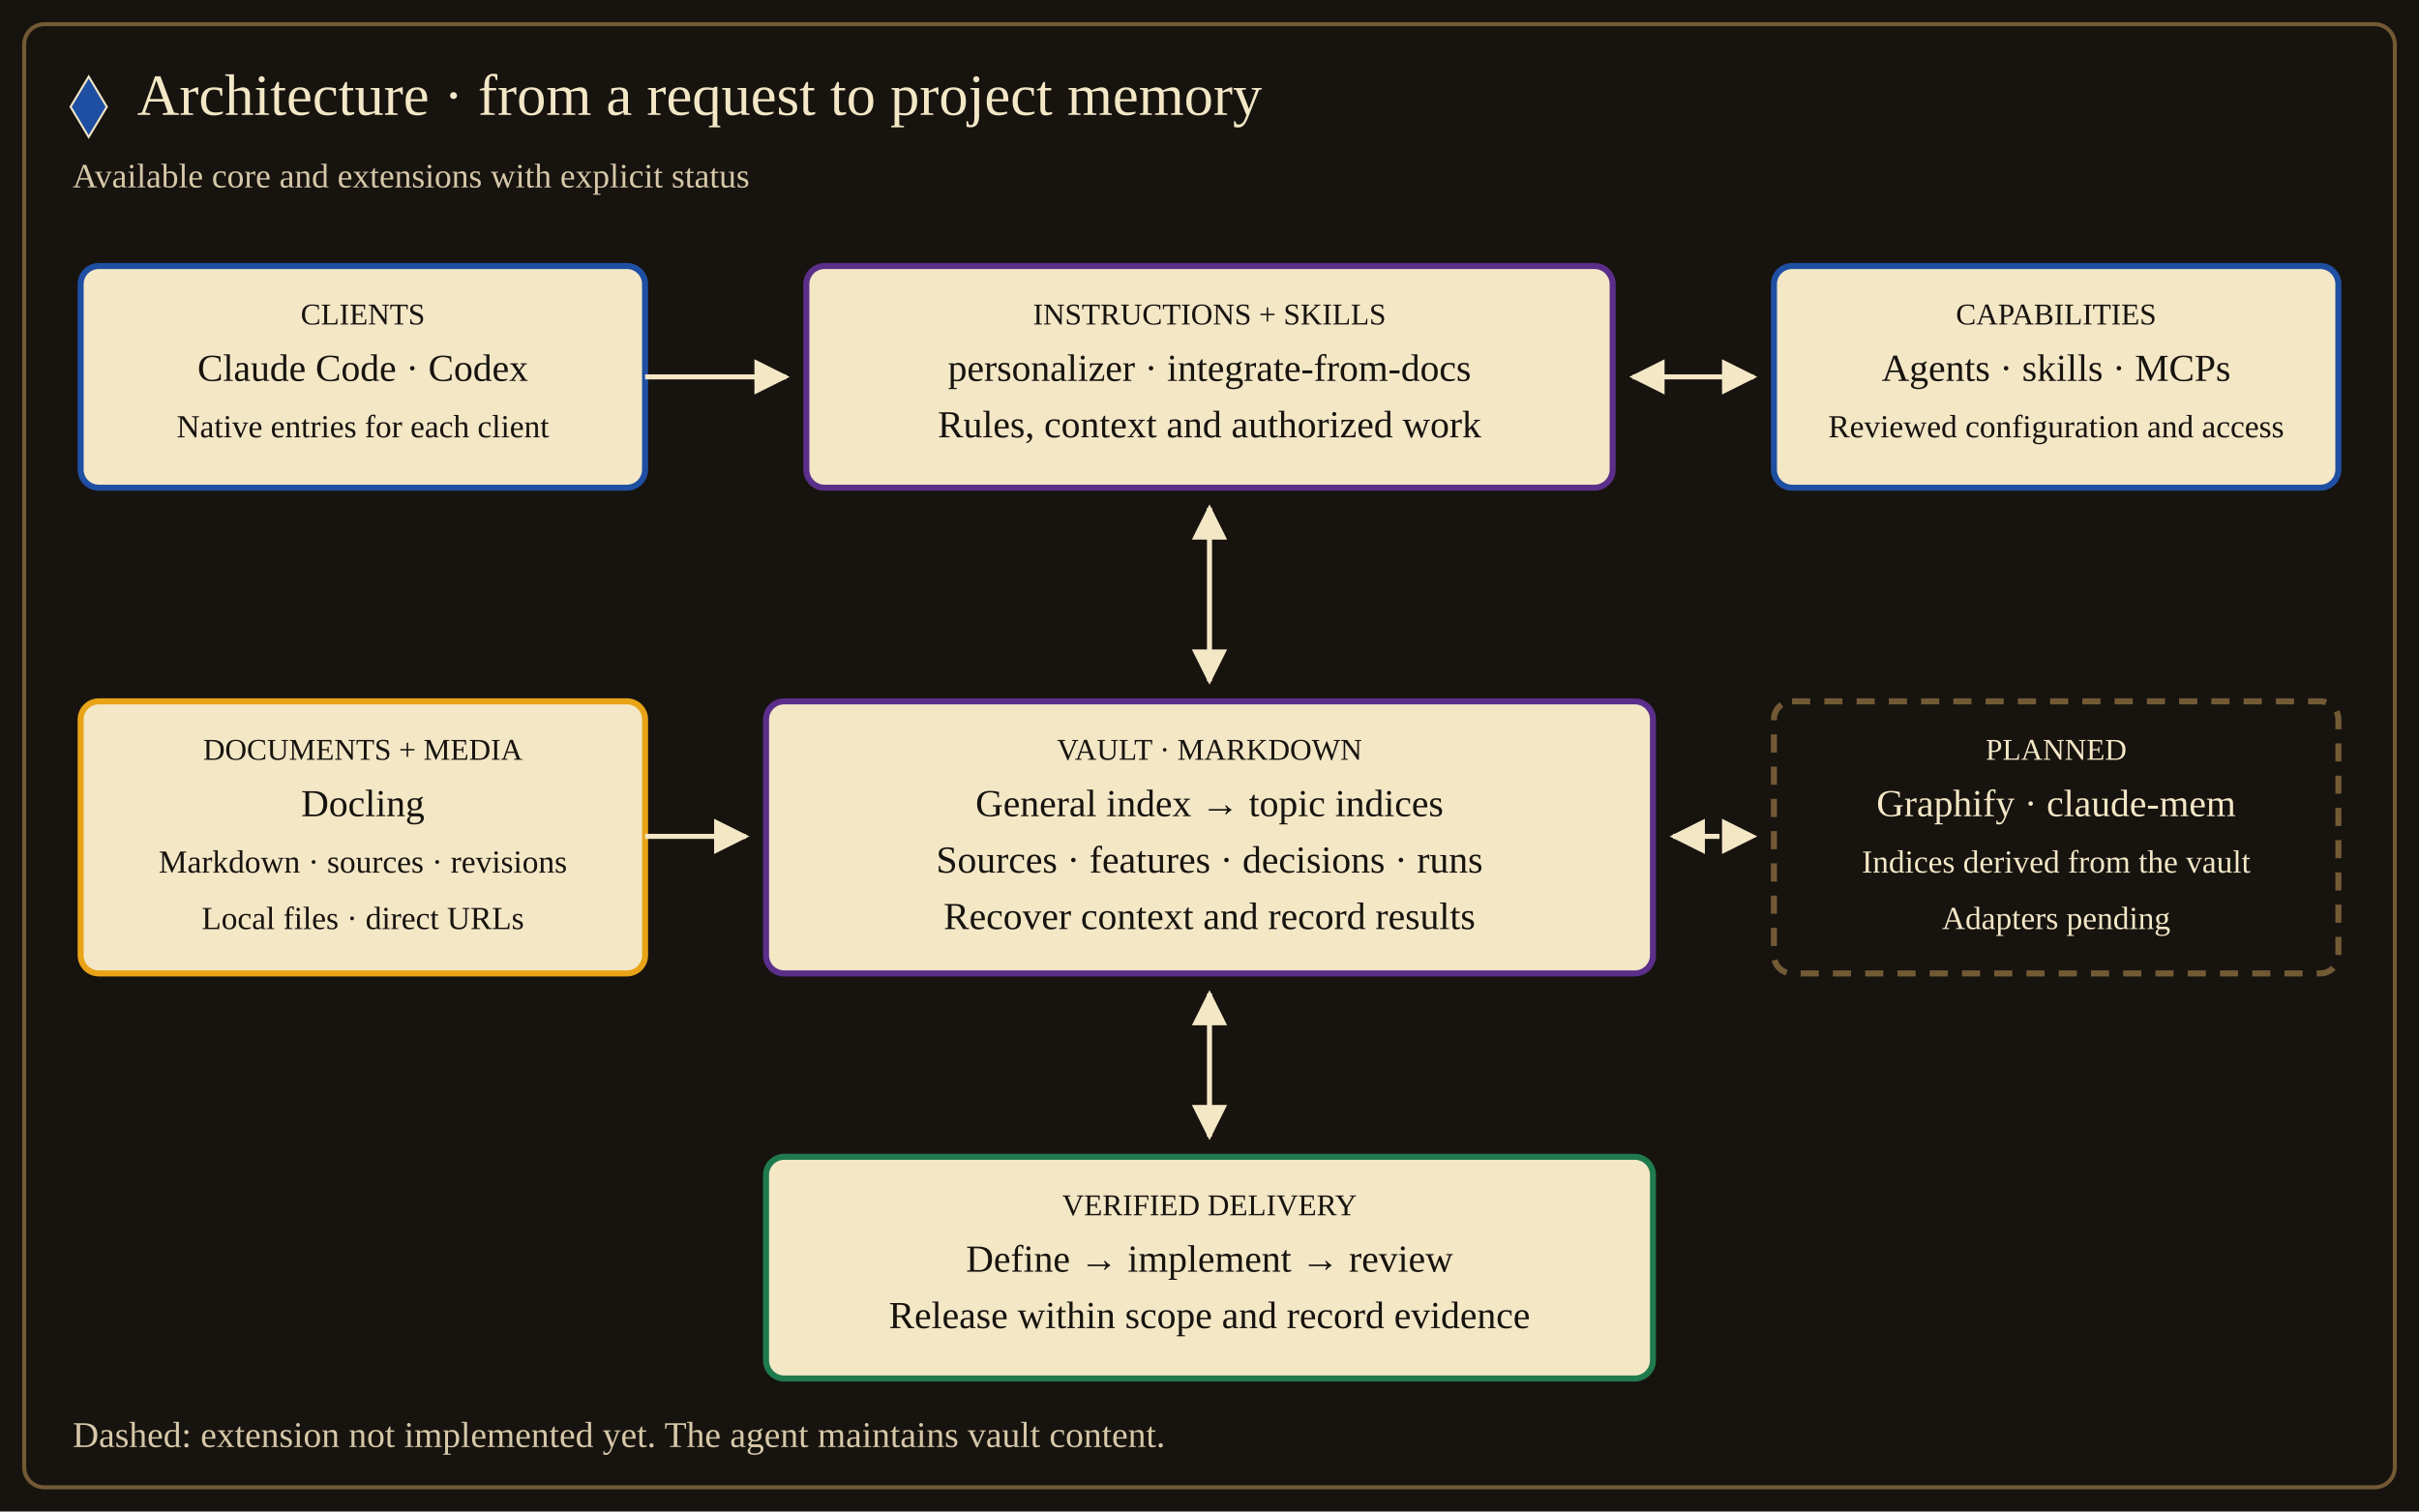
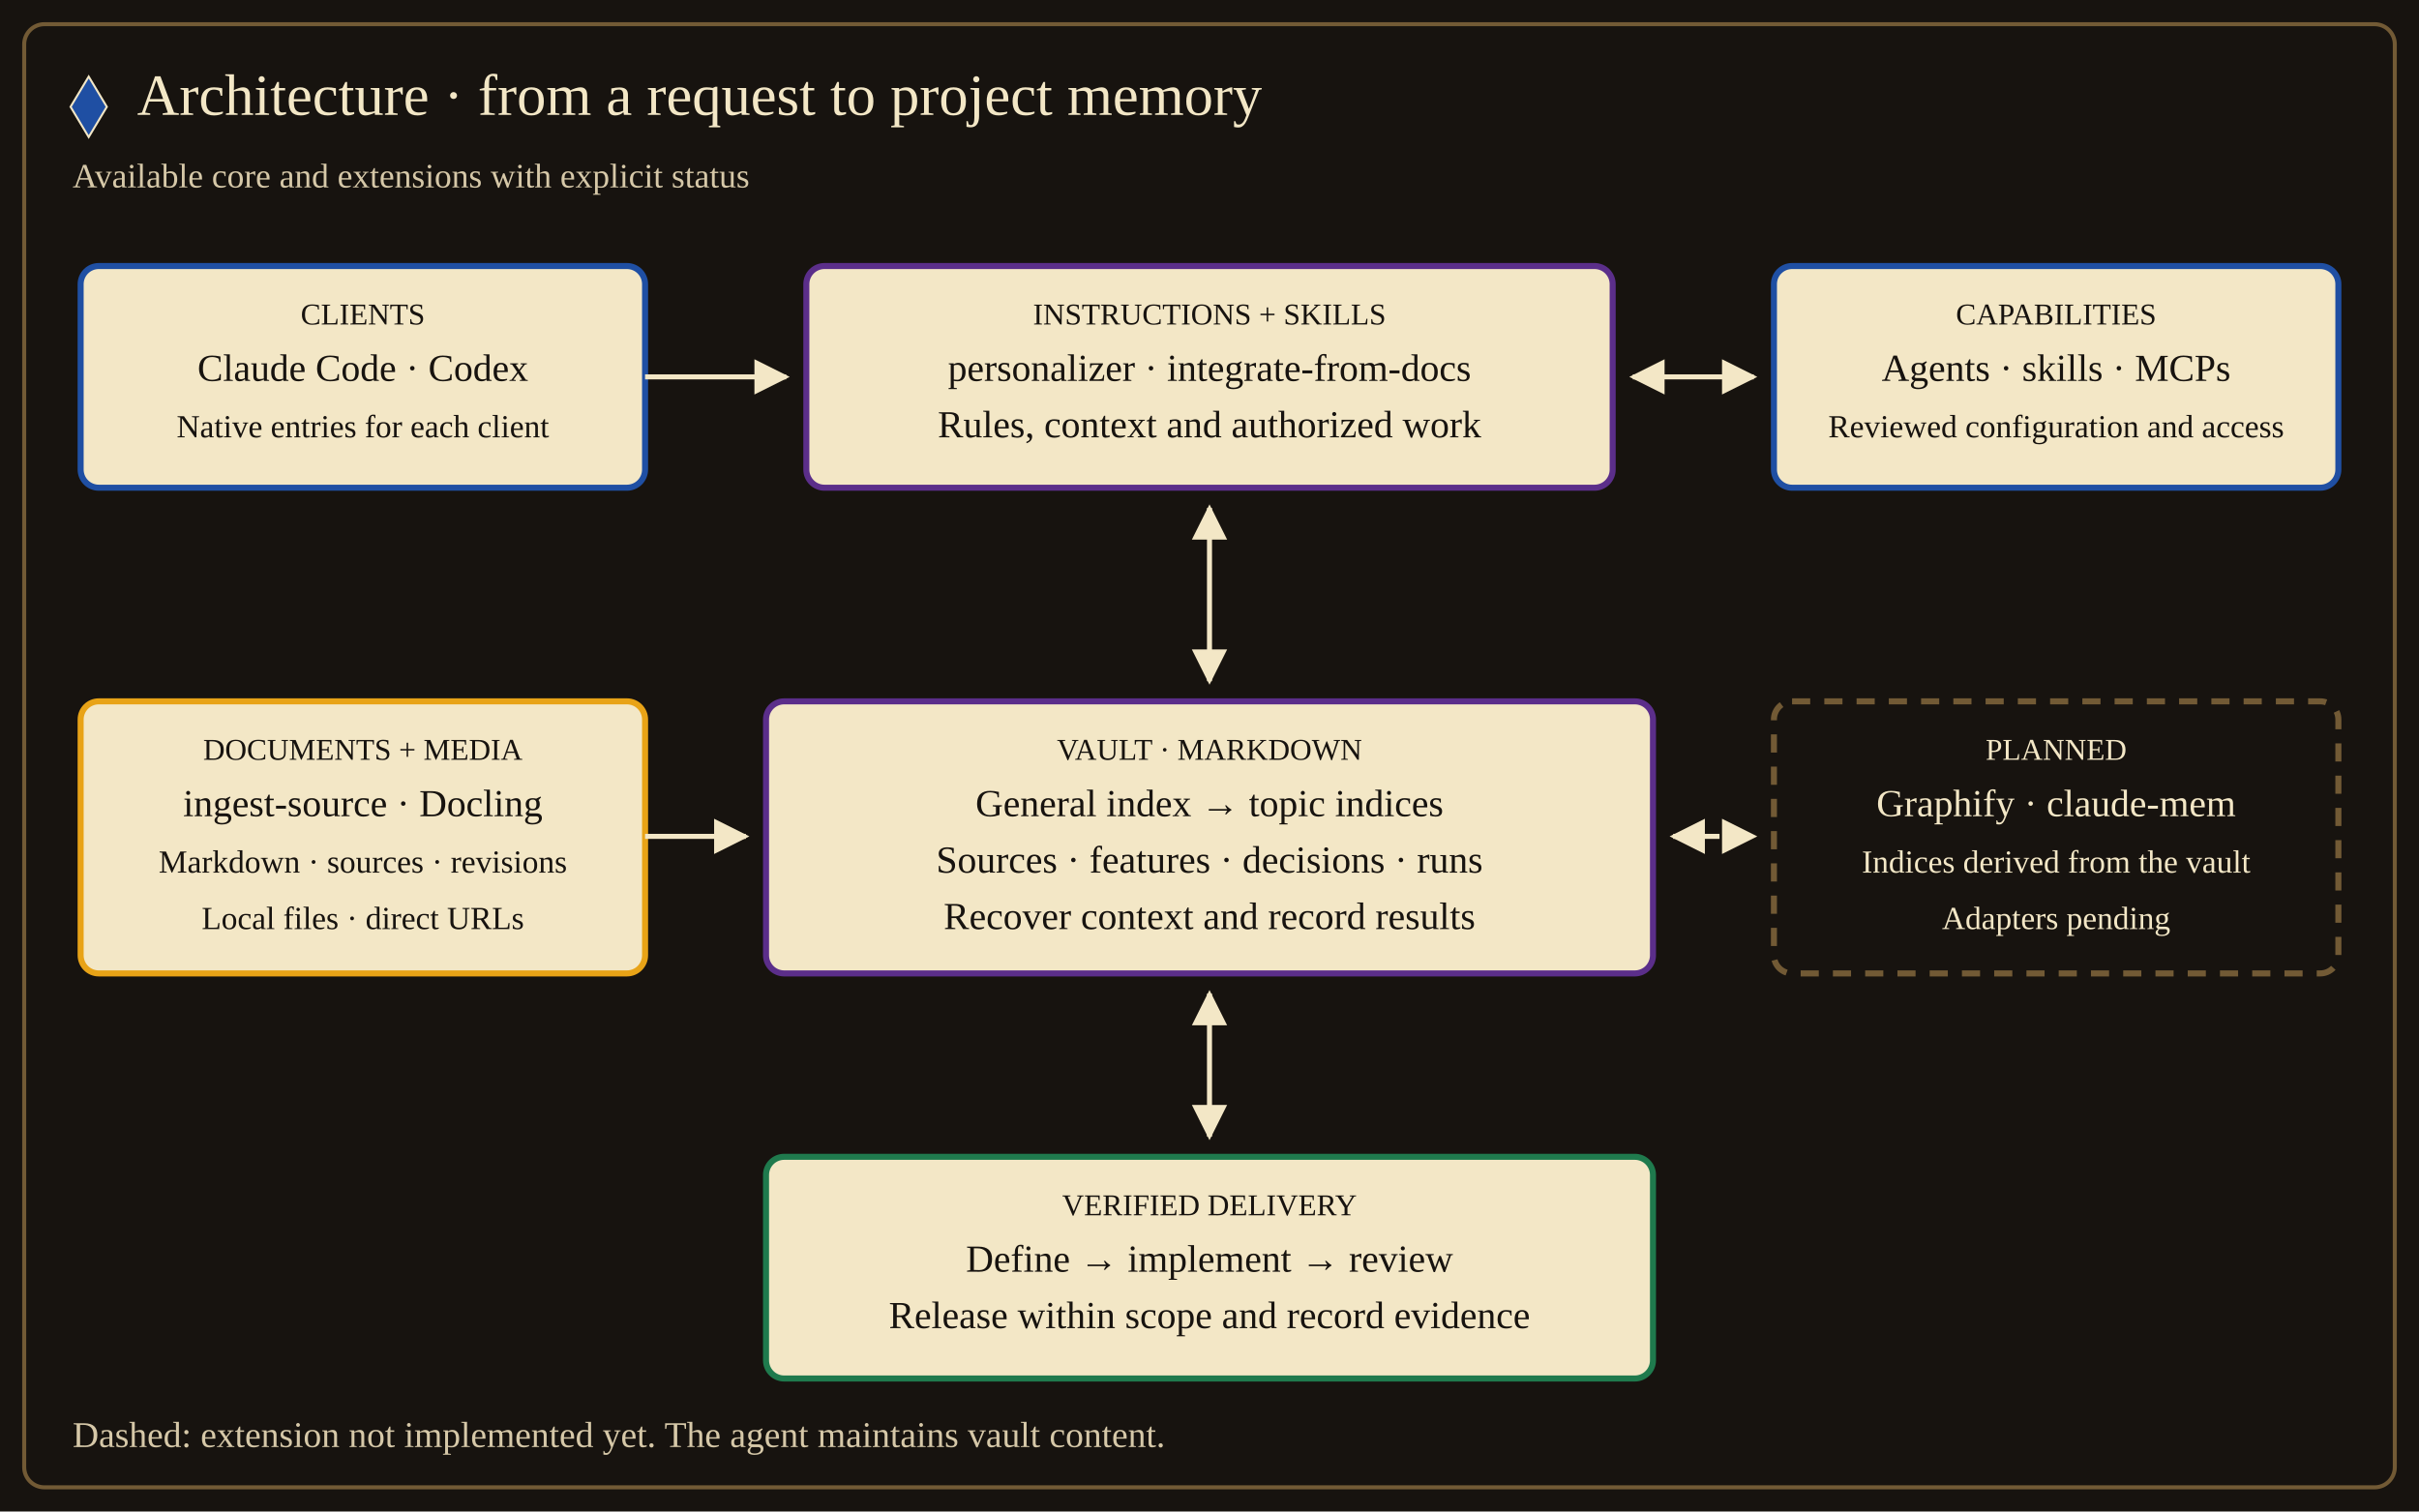
<svg xmlns="http://www.w3.org/2000/svg" viewBox="0 0 1200 750" width="1200" height="750" role="img" aria-labelledby="title desc" font-family="Georgia, 'Times New Roman', serif">
  <defs>
    <marker id="arrow" viewBox="0 0 10 10" refX="9" refY="5" markerWidth="7" markerHeight="7" orient="auto-start-reverse">
      <path d="M0 0 L10 5 L0 10 Z" fill="#F3E7C6" />
    </marker>
  </defs>
  <rect width="1200" height="750" fill="#17130f" />
  <rect x="12" y="12" width="1176" height="726" rx="10" fill="none" stroke="#725a35" stroke-width="2" />
  <path d="M35 53 L44 38 L53 53 L44 68 Z" fill="#1F4FA3" stroke="#F3E7C6" />
  <text x="68" y="57" text-anchor="start" font-size="29" fill="#F3E7C6" data-max-width="1080">Architecture · from a request to project memory</text>
  <text x="36" y="93" text-anchor="start" font-size="17" fill="#d6c8a8" data-max-width="1128">Available core and extensions with explicit status</text>
  <rect x="40" y="132" width="280" height="110" rx="9" fill="#F3E7C6" stroke="#1F4FA3" stroke-width="3" />
  <text x="180.0" y="161" text-anchor="middle" font-size="15" fill="#17130f" data-max-width="258">CLIENTS</text>
  <text x="180.0" y="189" text-anchor="middle" font-size="19" fill="#17130f" data-max-width="258">Claude Code · Codex</text>
  <text x="180.0" y="217" text-anchor="middle" font-size="16" fill="#17130f" data-max-width="258">Native entries for each client</text>
  <rect x="400" y="132" width="400" height="110" rx="9" fill="#F3E7C6" stroke="#5B2E8A" stroke-width="3" />
  <text x="600.0" y="161" text-anchor="middle" font-size="15" fill="#17130f" data-max-width="378">INSTRUCTIONS + SKILLS</text>
  <text x="600.0" y="189" text-anchor="middle" font-size="19" fill="#17130f" data-max-width="378">personalizer · integrate-from-docs</text>
  <text x="600.0" y="217" text-anchor="middle" font-size="19" fill="#17130f" data-max-width="378">Rules, context and authorized work</text>
  <rect x="880" y="132" width="280" height="110" rx="9" fill="#F3E7C6" stroke="#1F4FA3" stroke-width="3" />
  <text x="1020.0" y="161" text-anchor="middle" font-size="15" fill="#17130f" data-max-width="258">CAPABILITIES</text>
  <text x="1020.0" y="189" text-anchor="middle" font-size="19" fill="#17130f" data-max-width="258">Agents · skills · MCPs</text>
  <text x="1020.0" y="217" text-anchor="middle" font-size="16" fill="#17130f" data-max-width="258">Reviewed configuration and access</text>
  <rect x="40" y="348" width="280" height="135" rx="9" fill="#F3E7C6" stroke="#E8A317" stroke-width="3" />
  <text x="180.0" y="377" text-anchor="middle" font-size="15" fill="#17130f" data-max-width="258">DOCUMENTS + MEDIA</text>
-   <text x="180.0" y="405" text-anchor="middle" font-size="19" fill="#17130f" data-max-width="258">Docling</text>
+   <text x="180.0" y="405" text-anchor="middle" font-size="19" fill="#17130f" data-max-width="258">ingest-source · Docling</text>
  <text x="180.0" y="433" text-anchor="middle" font-size="16" fill="#17130f" data-max-width="258">Markdown · sources · revisions</text>
  <text x="180.0" y="461" text-anchor="middle" font-size="16" fill="#17130f" data-max-width="258">Local files · direct URLs</text>
  <rect x="380" y="348" width="440" height="135" rx="9" fill="#F3E7C6" stroke="#5B2E8A" stroke-width="3" />
  <text x="600.0" y="377" text-anchor="middle" font-size="15" fill="#17130f" data-max-width="418">VAULT · MARKDOWN</text>
  <text x="600.0" y="405" text-anchor="middle" font-size="19" fill="#17130f" data-max-width="418">General index → topic indices</text>
  <text x="600.0" y="433" text-anchor="middle" font-size="19" fill="#17130f" data-max-width="418">Sources · features · decisions · runs</text>
  <text x="600.0" y="461" text-anchor="middle" font-size="19" fill="#17130f" data-max-width="418">Recover context and record results</text>
  <rect x="880" y="348" width="280" height="135" rx="9" fill="#17130f" stroke="#725a35" stroke-width="3" stroke-dasharray="9 7" />
  <text x="1020.0" y="377" text-anchor="middle" font-size="15" fill="#F3E7C6" data-max-width="258">PLANNED</text>
  <text x="1020.0" y="405" text-anchor="middle" font-size="19" fill="#F3E7C6" data-max-width="258">Graphify · claude-mem</text>
  <text x="1020.0" y="433" text-anchor="middle" font-size="16" fill="#F3E7C6" data-max-width="258">Indices derived from the vault</text>
  <text x="1020.0" y="461" text-anchor="middle" font-size="16" fill="#F3E7C6" data-max-width="258">Adapters pending</text>
  <rect x="380" y="574" width="440" height="110" rx="9" fill="#F3E7C6" stroke="#1F7A4D" stroke-width="3" />
  <text x="600.0" y="603" text-anchor="middle" font-size="15" fill="#17130f" data-max-width="418">VERIFIED DELIVERY</text>
  <text x="600.0" y="631" text-anchor="middle" font-size="19" fill="#17130f" data-max-width="418">Define → implement → review</text>
  <text x="600.0" y="659" text-anchor="middle" font-size="19" fill="#17130f" data-max-width="418">Release within scope and record evidence</text>
  <path d="M320 187 H390" fill="none" stroke="#F3E7C6" stroke-width="2.5" marker-end="url(#arrow)" />
  <path d="M810 187 H870" fill="none" stroke="#F3E7C6" stroke-width="2.5" marker-end="url(#arrow)" marker-start="url(#arrow)" />
  <path d="M600 252 V338" fill="none" stroke="#F3E7C6" stroke-width="2.5" marker-end="url(#arrow)" marker-start="url(#arrow)" />
  <path d="M320 415 H370" fill="none" stroke="#F3E7C6" stroke-width="2.5" marker-end="url(#arrow)" />
  <path d="M830 415 H870" fill="none" stroke="#F3E7C6" stroke-width="2.5" marker-end="url(#arrow)" stroke-dasharray="8 7" marker-start="url(#arrow)" />
  <path d="M600 493 V564" fill="none" stroke="#F3E7C6" stroke-width="2.5" marker-end="url(#arrow)" marker-start="url(#arrow)" />
  <text x="36" y="718" text-anchor="start" font-size="18" fill="#d6c8a8" data-max-width="1128">Dashed: extension not implemented yet. The agent maintains vault content.</text>
</svg>
